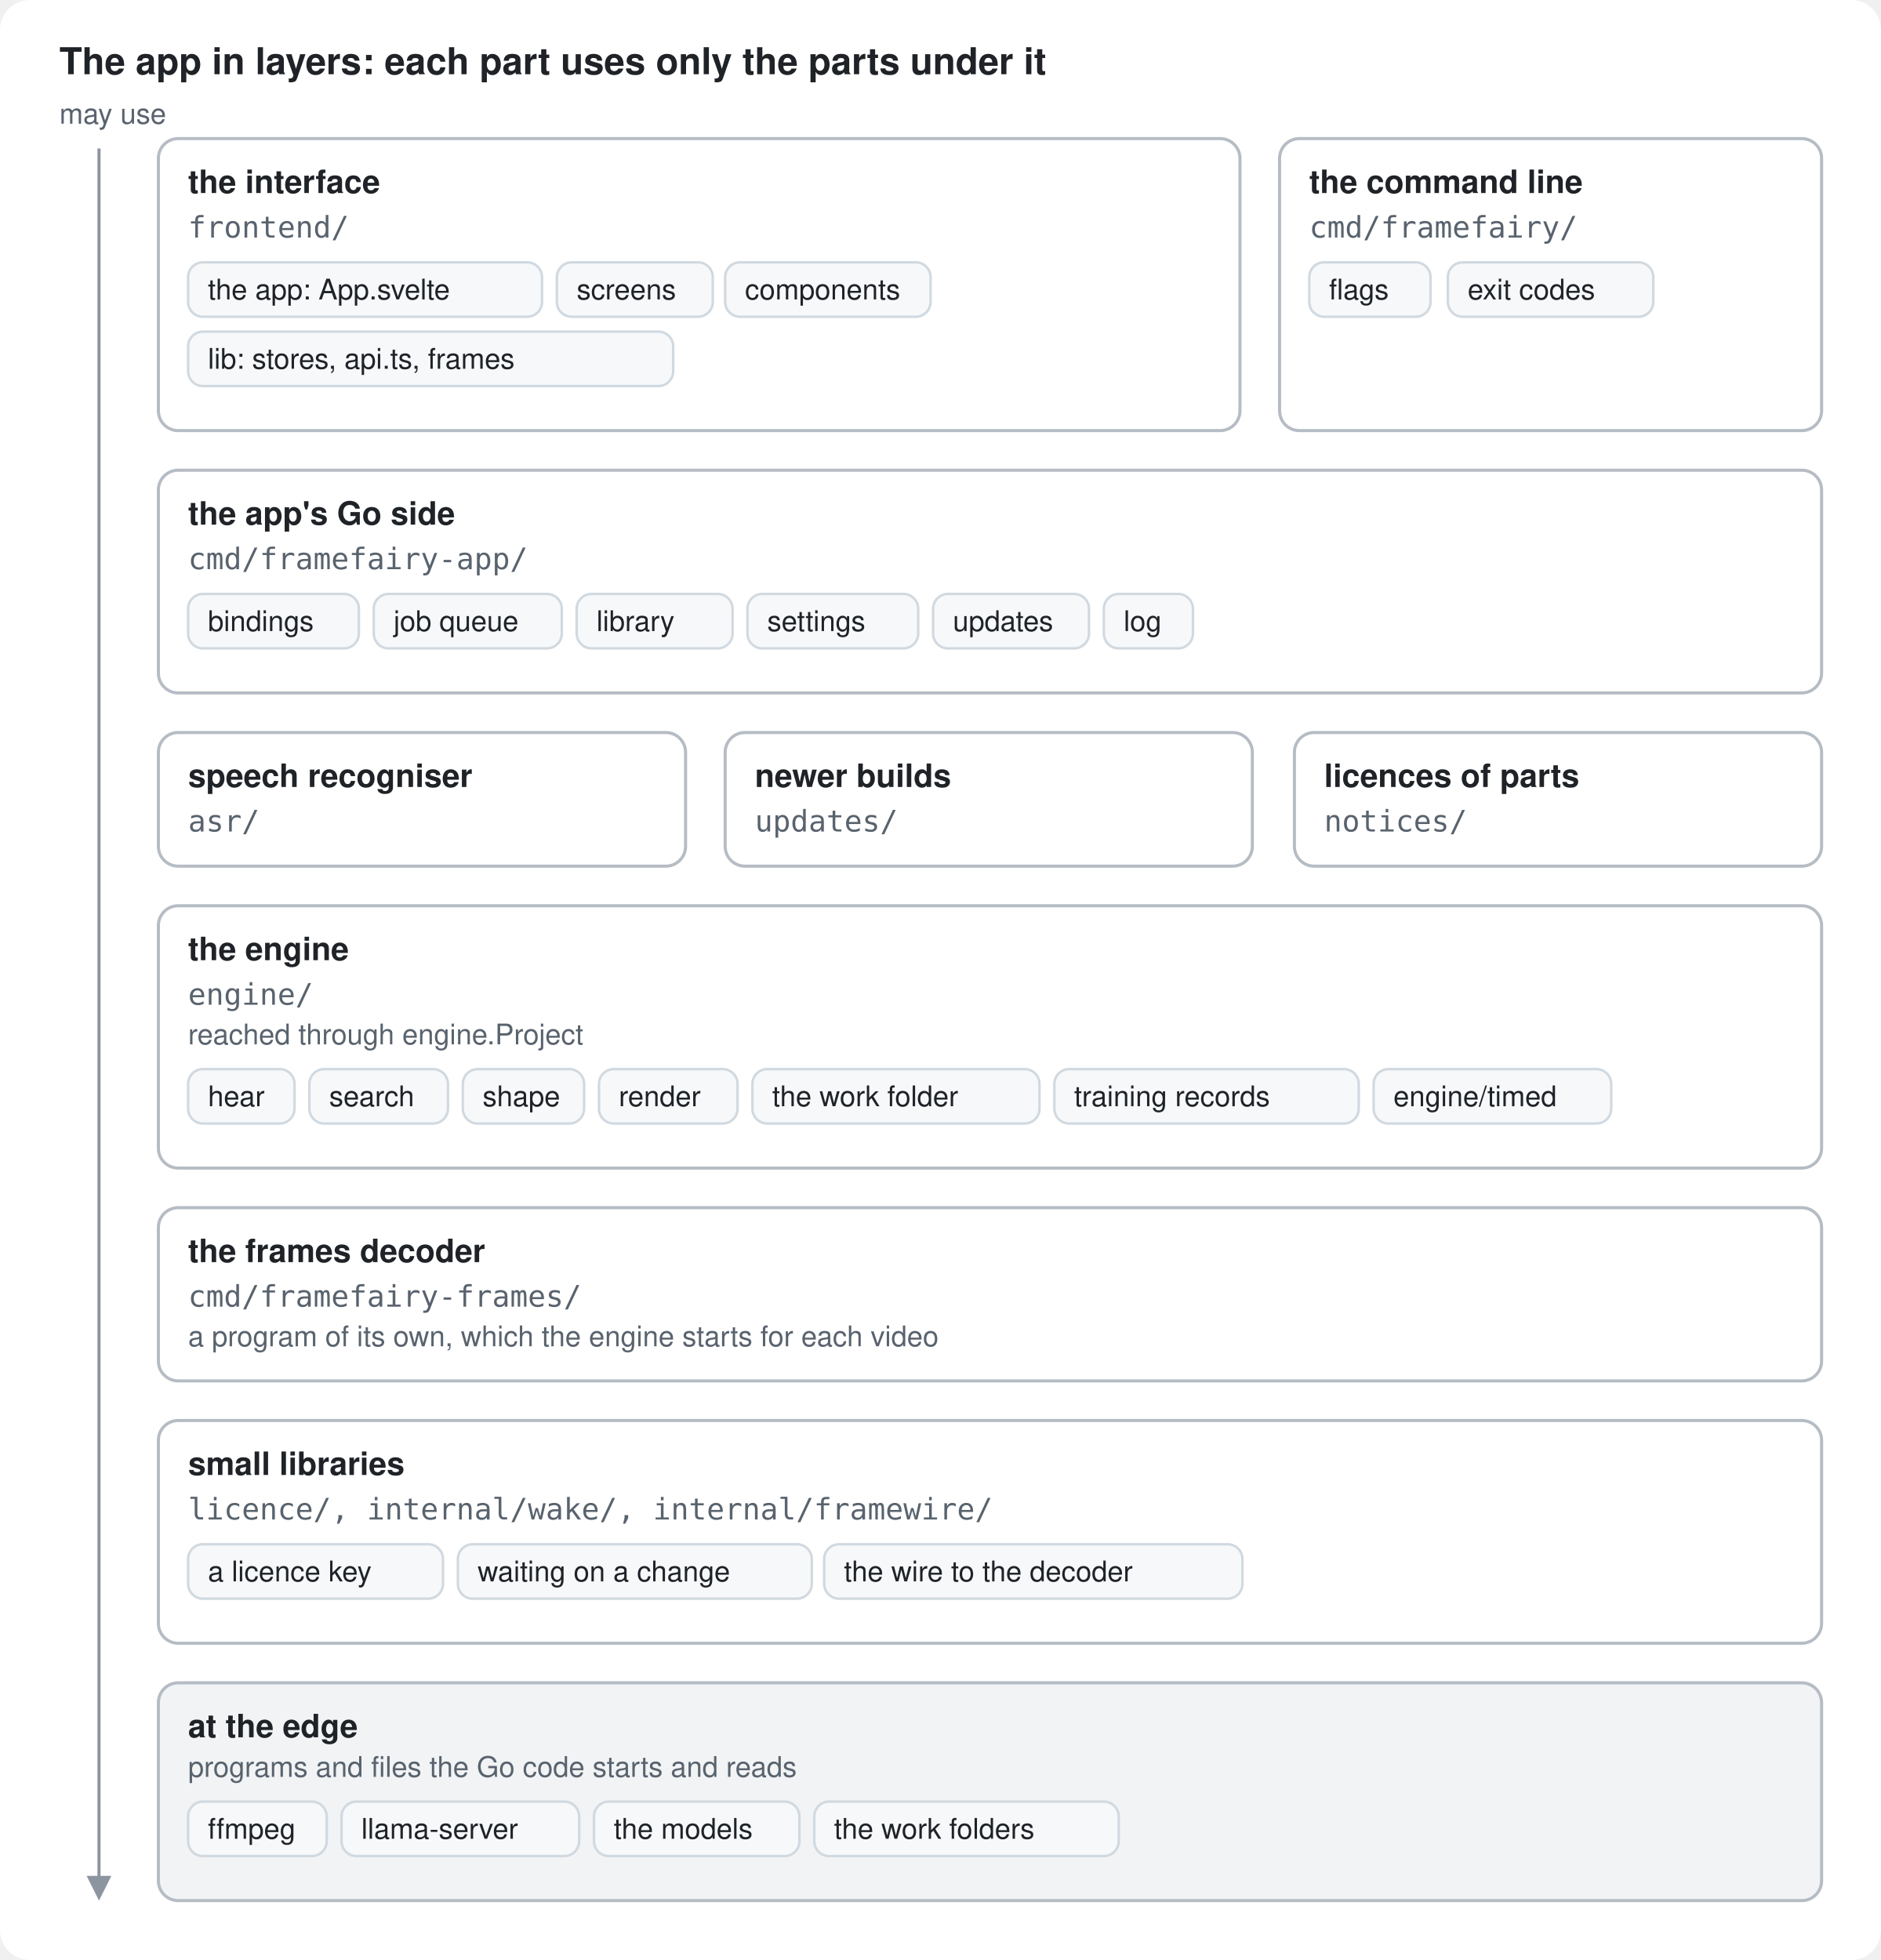
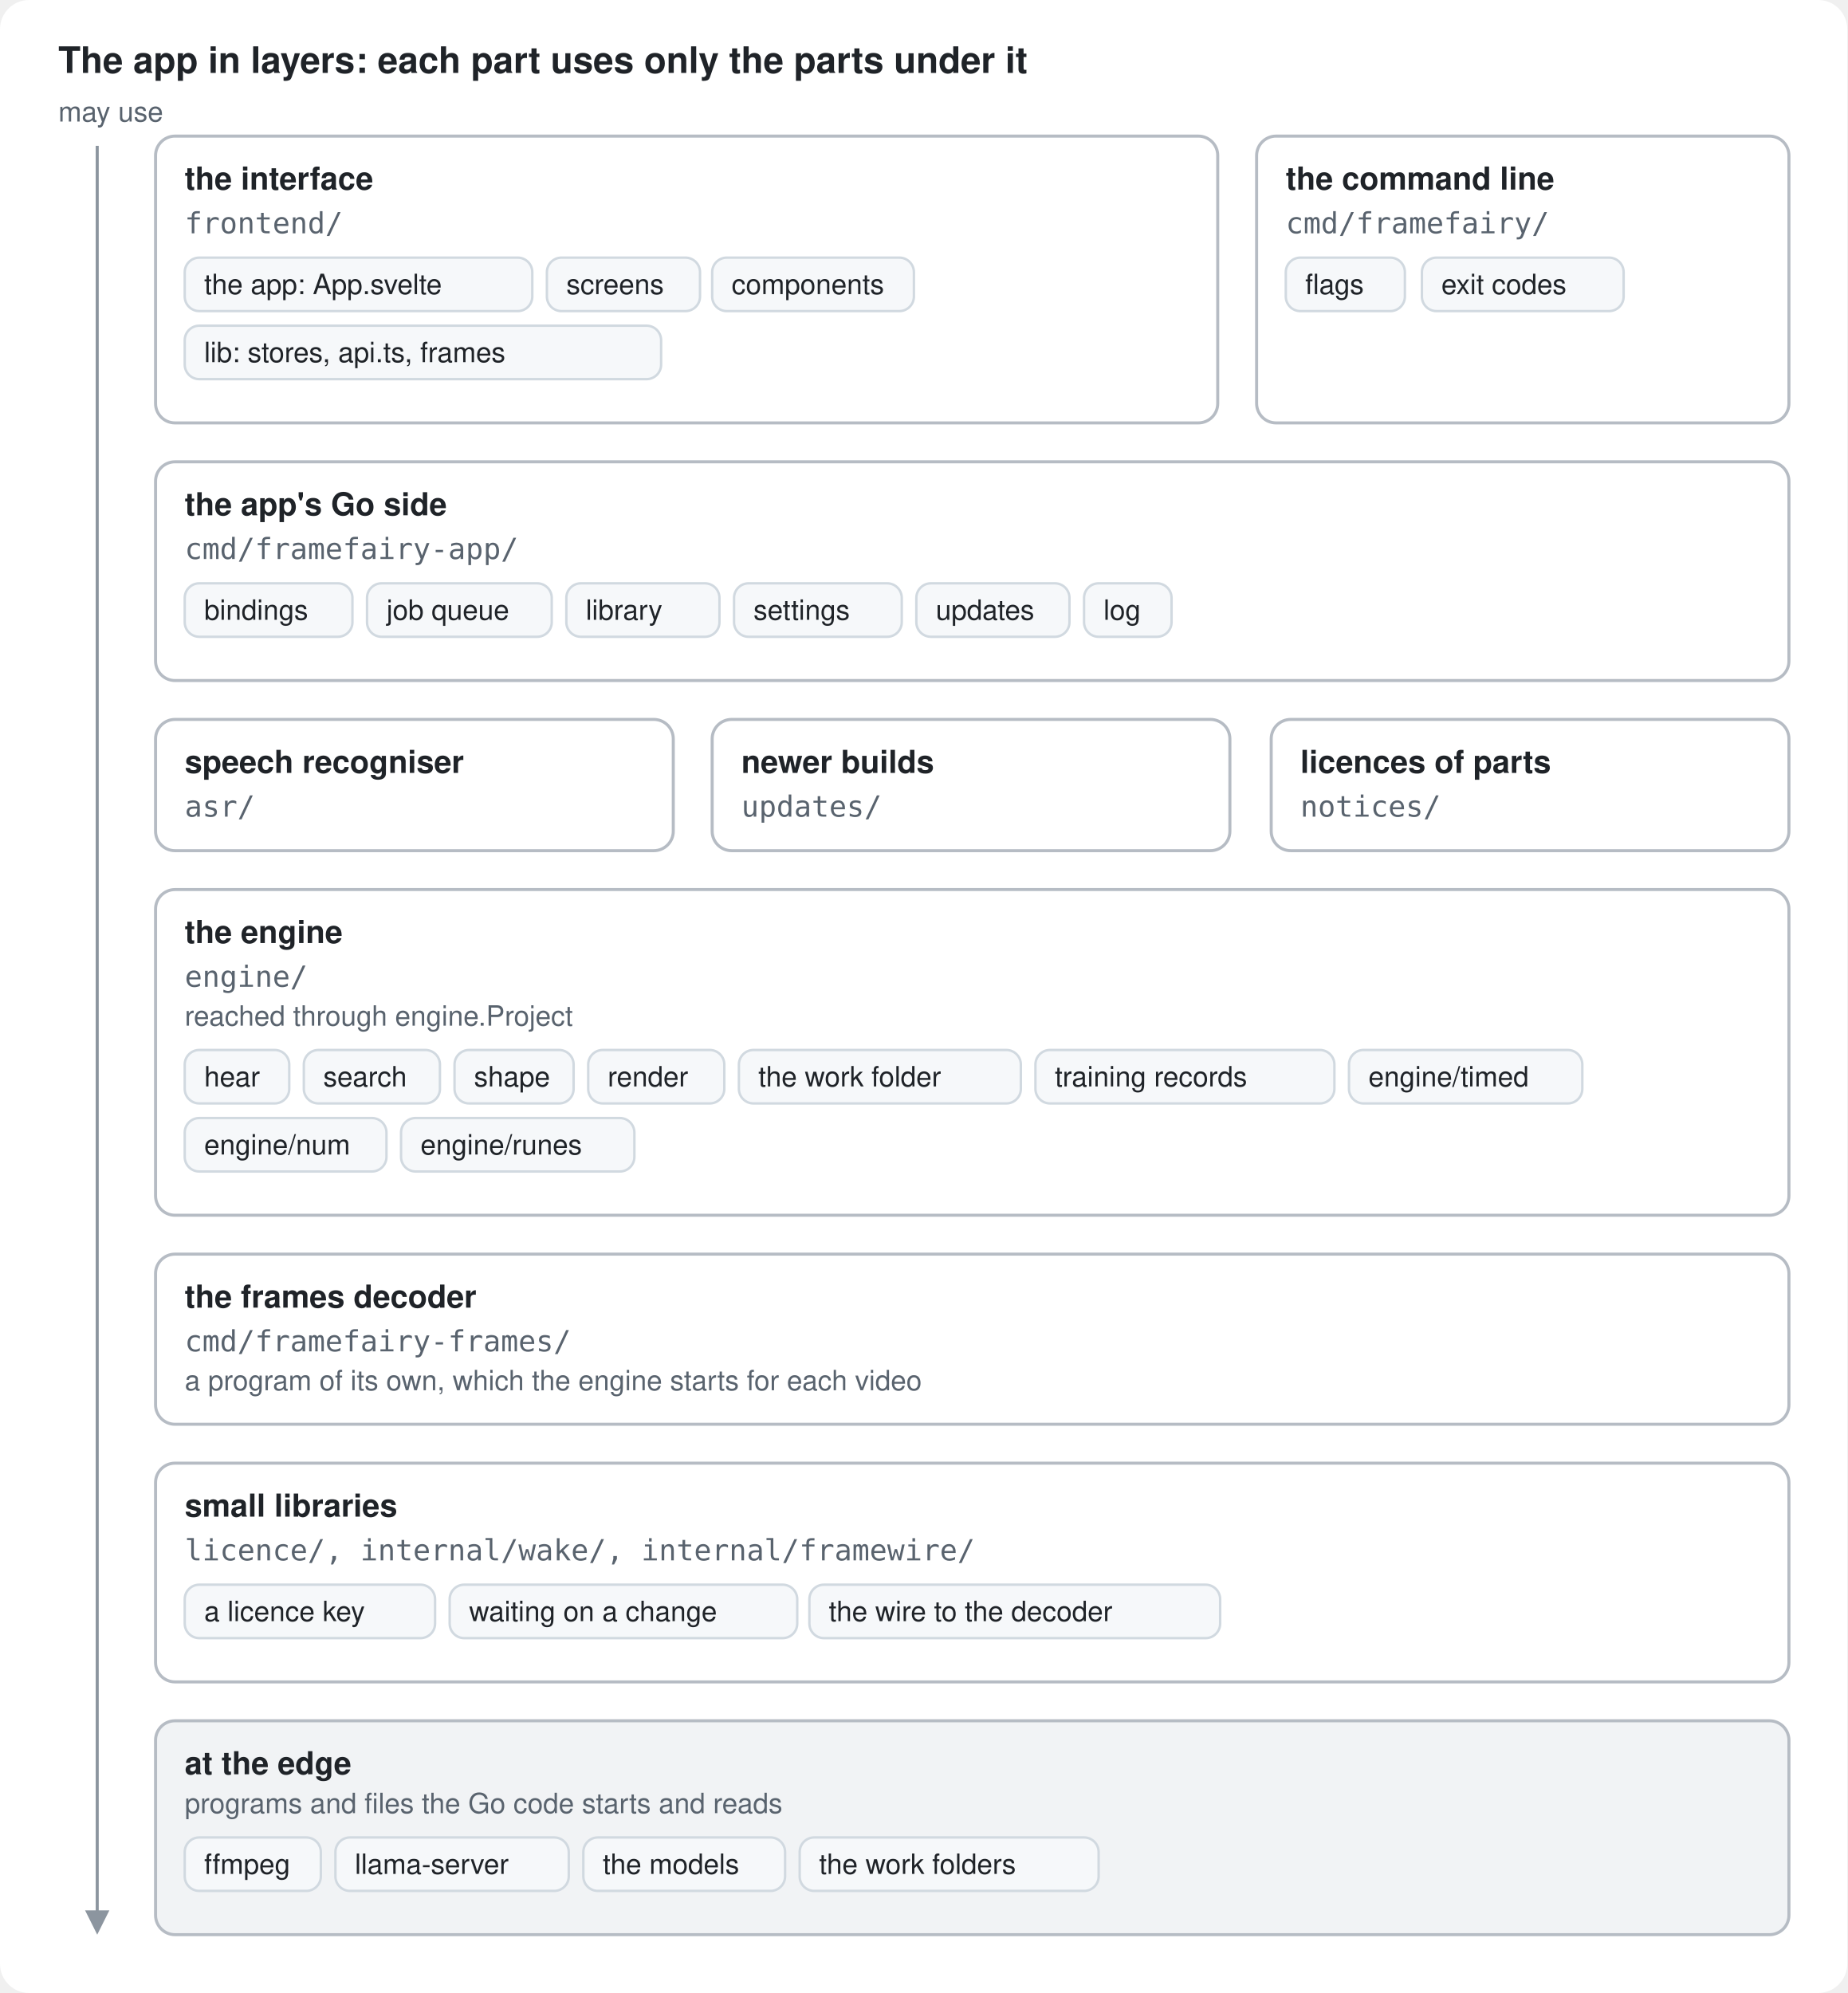
- <svg xmlns="http://www.w3.org/2000/svg" viewBox="0 0 760 792" width="760" height="792" role="img" aria-label="The app in layers: each part uses only the parts under it">
+ <svg xmlns="http://www.w3.org/2000/svg" viewBox="0 0 760 820" width="760" height="820" role="img" aria-label="The app in layers: each part uses only the parts under it">
  <style>
.t{font:600 15px -apple-system,BlinkMacSystemFont,"Segoe UI",Helvetica,Arial,sans-serif;fill:#1f2328}
.n{font:600 13px -apple-system,BlinkMacSystemFont,"Segoe UI",Helvetica,Arial,sans-serif;fill:#1f2328}
.p{font:12px ui-monospace,SFMono-Regular,Menlo,Consolas,monospace;fill:#59636e}
.q{font:11.5px -apple-system,BlinkMacSystemFont,"Segoe UI",Helvetica,Arial,sans-serif;fill:#59636e}
.c{font:11.5px -apple-system,BlinkMacSystemFont,"Segoe UI",Helvetica,Arial,sans-serif;fill:#1f2328}
.bg{fill:#ffffff}
.box{fill:none;stroke:#b6bcc4;stroke-width:1.25}
.dash{fill:none;stroke:#b6bcc4;stroke-width:1.25;stroke-dasharray:4 4}
.tint{fill:#f1f3f5;stroke:#b6bcc4;stroke-width:1.25}
.chip{fill:#f6f8fa;stroke:#d1d9e0;stroke-width:1}
.ax{stroke:#8c959f;stroke-width:1.25;fill:none}
.ah{fill:#8c959f}
@media (prefers-color-scheme:dark){
.bg{fill:#0d1117}
.t,.n,.c{fill:#f0f6fc}.p,.q{fill:#9198a1}
.box,.dash{stroke:#5d6570}.tint{fill:#1c2128;stroke:#5d6570}
.chip{fill:#212830;stroke:#3d444d}.ax{stroke:#7d8590}.ah{fill:#7d8590}}
</style>
-   <rect class="bg" width="760" height="792" rx="12" />
+   <rect class="bg" width="760" height="820" rx="12" />
  <text class="t" x="24" y="30">The app in layers: each part uses only the parts under it</text>
  <text class="q" x="24" y="50">may use</text>
-   <path class="ax" d="M40 60V762" />
-   <path class="ah" d="M35 758L40 768L45 758z" />
+   <path class="ax" d="M40 60V790" />
+   <path class="ah" d="M35 786L40 796L45 786z" />
  <rect class="box" x="64" y="56" width="437" height="118" rx="8" />
  <text class="n" x="76" y="78">the interface</text>
  <text class="p" x="76" y="96">frontend/</text>
  <rect class="chip" x="76" y="106" width="143" height="22" rx="6" />
  <text class="c" x="84" y="121">the app: App.svelte</text>
  <rect class="chip" x="225" y="106" width="63" height="22" rx="6" />
  <text class="c" x="233" y="121">screens</text>
  <rect class="chip" x="293" y="106" width="83" height="22" rx="6" />
  <text class="c" x="301" y="121">components</text>
  <rect class="chip" x="76" y="134" width="196" height="22" rx="6" />
  <text class="c" x="84" y="149">lib: stores, api.ts, frames</text>
  <rect class="box" x="517" y="56" width="219" height="118" rx="8" />
  <text class="n" x="529" y="78">the command line</text>
  <text class="p" x="529" y="96">cmd/framefairy/</text>
  <rect class="chip" x="529" y="106" width="49" height="22" rx="6" />
  <text class="c" x="537" y="121">flags</text>
  <rect class="chip" x="585" y="106" width="83" height="22" rx="6" />
  <text class="c" x="593" y="121">exit codes</text>
  <rect class="box" x="64" y="190" width="672" height="90" rx="8" />
  <text class="n" x="76" y="212">the app's Go side</text>
  <text class="p" x="76" y="230">cmd/framefairy-app/</text>
  <rect class="chip" x="76" y="240" width="69" height="22" rx="6" />
  <text class="c" x="84" y="255">bindings</text>
  <rect class="chip" x="151" y="240" width="76" height="22" rx="6" />
  <text class="c" x="159" y="255">job queue</text>
  <rect class="chip" x="233" y="240" width="63" height="22" rx="6" />
  <text class="c" x="241" y="255">library</text>
  <rect class="chip" x="302" y="240" width="69" height="22" rx="6" />
  <text class="c" x="310" y="255">settings</text>
  <rect class="chip" x="377" y="240" width="63" height="22" rx="6" />
  <text class="c" x="385" y="255">updates</text>
  <rect class="chip" x="446" y="240" width="36" height="22" rx="6" />
  <text class="c" x="454" y="255">log</text>
  <rect class="box" x="64" y="296" width="213" height="54" rx="8" />
  <text class="n" x="76" y="318">speech recogniser</text>
  <text class="p" x="76" y="336">asr/</text>
  <rect class="box" x="293" y="296" width="213" height="54" rx="8" />
  <text class="n" x="305" y="318">newer builds</text>
  <text class="p" x="305" y="336">updates/</text>
  <rect class="box" x="523" y="296" width="213" height="54" rx="8" />
  <text class="n" x="535" y="318">licences of parts</text>
  <text class="p" x="535" y="336">notices/</text>
-   <rect class="box" x="64" y="366" width="672" height="106" rx="8" />
+   <rect class="box" x="64" y="366" width="672" height="134" rx="8" />
  <text class="n" x="76" y="388">the engine</text>
  <text class="p" x="76" y="406">engine/</text>
  <text class="q" x="76" y="422">reached through engine.Project</text>
  <rect class="chip" x="76" y="432" width="43" height="22" rx="6" />
  <text class="c" x="84" y="447">hear</text>
  <rect class="chip" x="125" y="432" width="56" height="22" rx="6" />
  <text class="c" x="133" y="447">search</text>
  <rect class="chip" x="187" y="432" width="49" height="22" rx="6" />
  <text class="c" x="195" y="447">shape</text>
  <rect class="chip" x="242" y="432" width="56" height="22" rx="6" />
  <text class="c" x="250" y="447">render</text>
  <rect class="chip" x="304" y="432" width="116" height="22" rx="6" />
  <text class="c" x="312" y="447">the work folder</text>
  <rect class="chip" x="426" y="432" width="123" height="22" rx="6" />
  <text class="c" x="434" y="447">training records</text>
  <rect class="chip" x="555" y="432" width="96" height="22" rx="6" />
  <text class="c" x="563" y="447">engine/timed</text>
-   <rect class="box" x="64" y="488" width="672" height="70" rx="8" />
-   <text class="n" x="76" y="510">the frames decoder</text>
-   <text class="p" x="76" y="528">cmd/framefairy-frames/</text>
-   <text class="q" x="76" y="544">a program of its own, which the engine starts for each video</text>
-   <rect class="box" x="64" y="574" width="672" height="90" rx="8" />
-   <text class="n" x="76" y="596">small libraries</text>
-   <text class="p" x="76" y="614">licence/, internal/wake/, internal/framewire/</text>
-   <rect class="chip" x="76" y="624" width="103" height="22" rx="6" />
-   <text class="c" x="84" y="639">a licence key</text>
-   <rect class="chip" x="185" y="624" width="143" height="22" rx="6" />
-   <text class="c" x="193" y="639">waiting on a change</text>
-   <rect class="chip" x="333" y="624" width="169" height="22" rx="6" />
-   <text class="c" x="341" y="639">the wire to the decoder</text>
-   <rect class="tint" x="64" y="680" width="672" height="88" rx="8" />
-   <text class="n" x="76" y="702">at the edge</text>
-   <text class="q" x="76" y="718">programs and files the Go code starts and reads</text>
-   <rect class="chip" x="76" y="728" width="56" height="22" rx="6" />
-   <text class="c" x="84" y="743">ffmpeg</text>
-   <rect class="chip" x="138" y="728" width="96" height="22" rx="6" />
-   <text class="c" x="146" y="743">llama-server</text>
-   <rect class="chip" x="240" y="728" width="83" height="22" rx="6" />
-   <text class="c" x="248" y="743">the models</text>
-   <rect class="chip" x="329" y="728" width="123" height="22" rx="6" />
-   <text class="c" x="337" y="743">the work folders</text>
+   <rect class="chip" x="76" y="460" width="83" height="22" rx="6" />
+   <text class="c" x="84" y="475">engine/num</text>
+   <rect class="chip" x="165" y="460" width="96" height="22" rx="6" />
+   <text class="c" x="173" y="475">engine/runes</text>
+   <rect class="box" x="64" y="516" width="672" height="70" rx="8" />
+   <text class="n" x="76" y="538">the frames decoder</text>
+   <text class="p" x="76" y="556">cmd/framefairy-frames/</text>
+   <text class="q" x="76" y="572">a program of its own, which the engine starts for each video</text>
+   <rect class="box" x="64" y="602" width="672" height="90" rx="8" />
+   <text class="n" x="76" y="624">small libraries</text>
+   <text class="p" x="76" y="642">licence/, internal/wake/, internal/framewire/</text>
+   <rect class="chip" x="76" y="652" width="103" height="22" rx="6" />
+   <text class="c" x="84" y="667">a licence key</text>
+   <rect class="chip" x="185" y="652" width="143" height="22" rx="6" />
+   <text class="c" x="193" y="667">waiting on a change</text>
+   <rect class="chip" x="333" y="652" width="169" height="22" rx="6" />
+   <text class="c" x="341" y="667">the wire to the decoder</text>
+   <rect class="tint" x="64" y="708" width="672" height="88" rx="8" />
+   <text class="n" x="76" y="730">at the edge</text>
+   <text class="q" x="76" y="746">programs and files the Go code starts and reads</text>
+   <rect class="chip" x="76" y="756" width="56" height="22" rx="6" />
+   <text class="c" x="84" y="771">ffmpeg</text>
+   <rect class="chip" x="138" y="756" width="96" height="22" rx="6" />
+   <text class="c" x="146" y="771">llama-server</text>
+   <rect class="chip" x="240" y="756" width="83" height="22" rx="6" />
+   <text class="c" x="248" y="771">the models</text>
+   <rect class="chip" x="329" y="756" width="123" height="22" rx="6" />
+   <text class="c" x="337" y="771">the work folders</text>
</svg>
